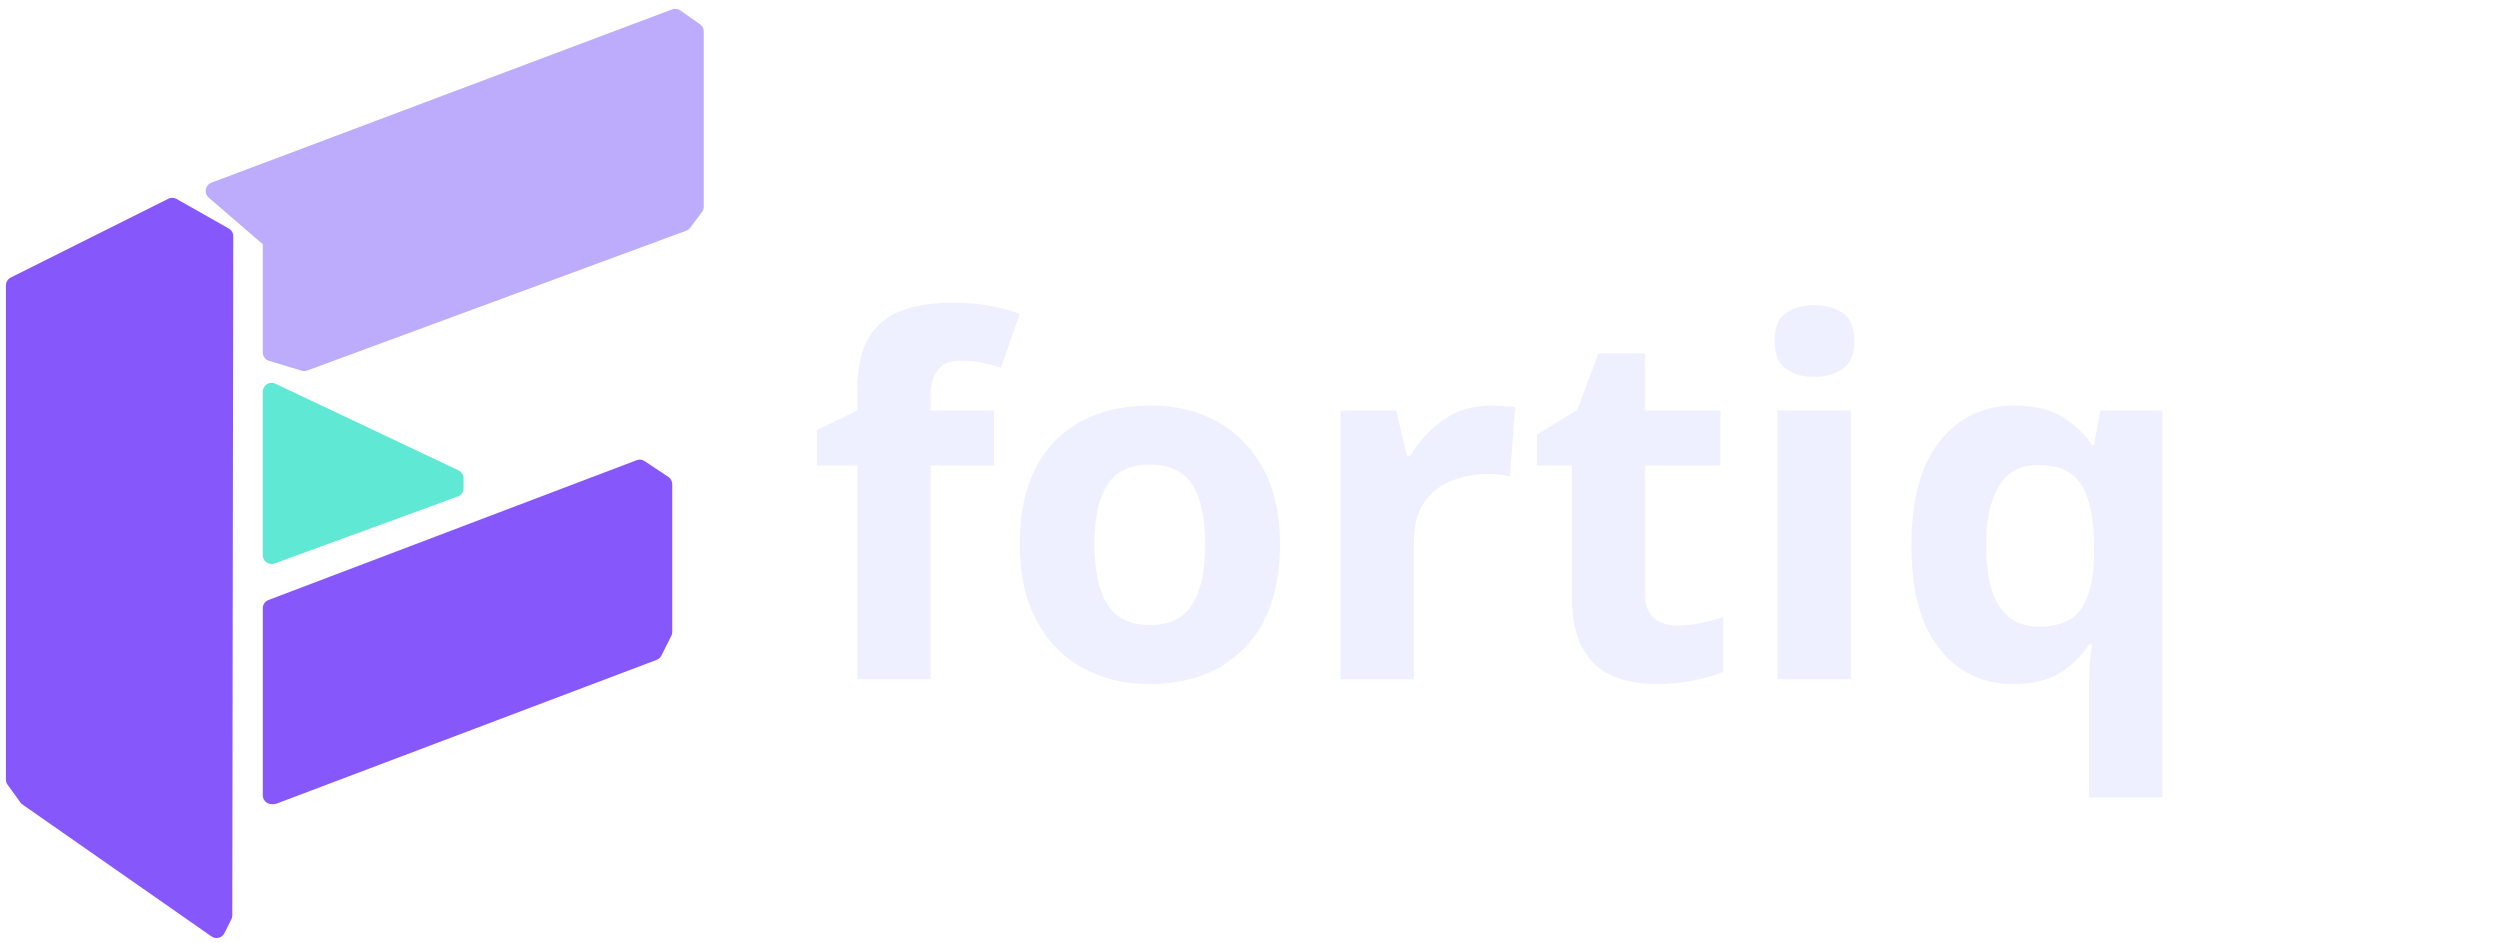
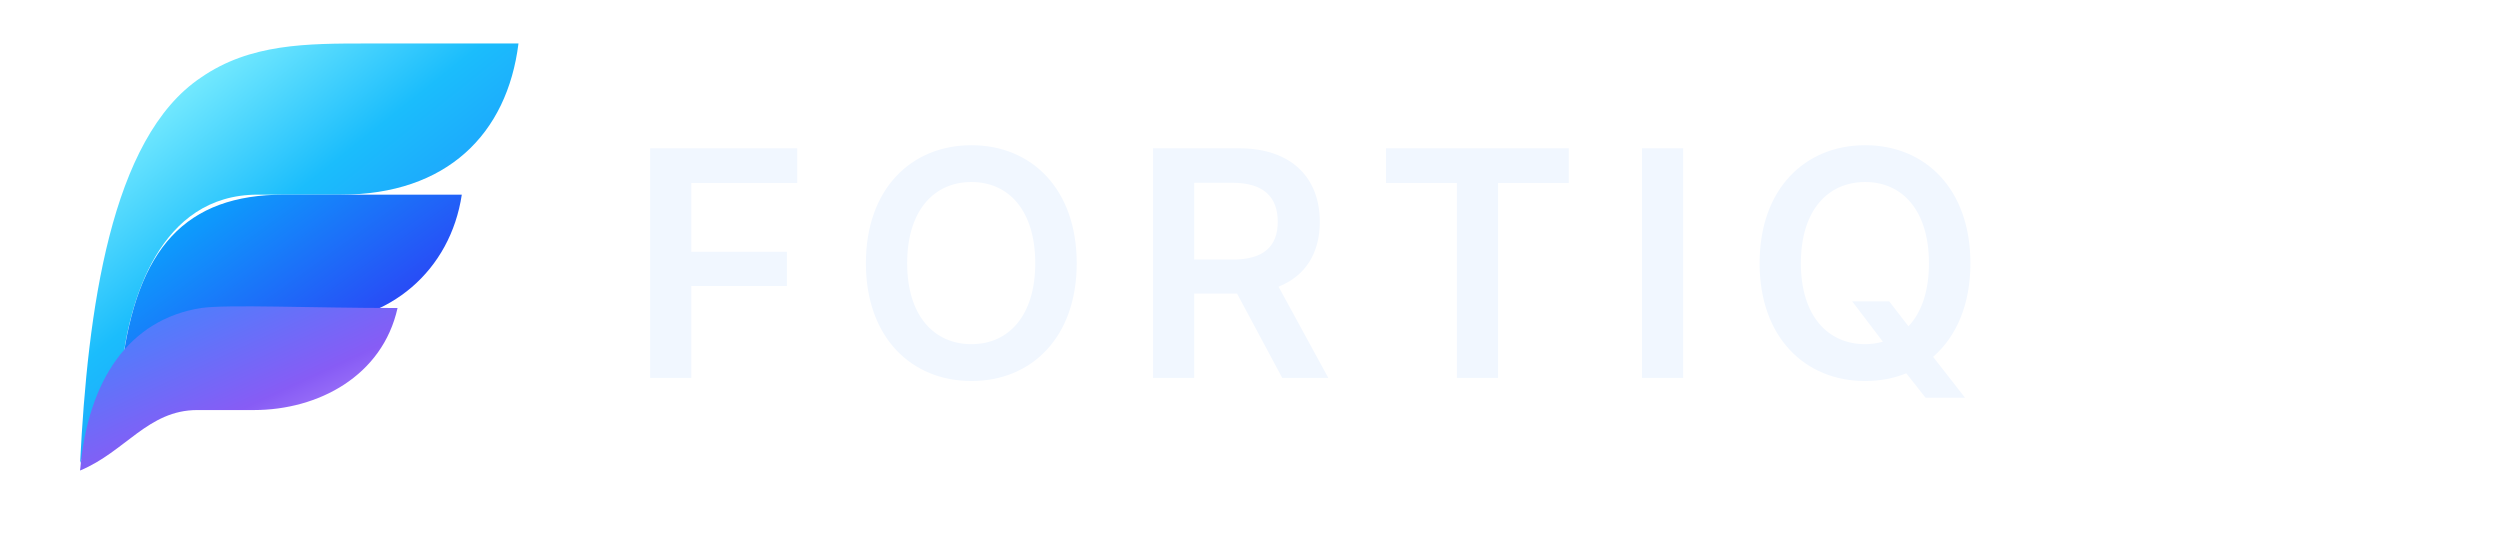
- <svg xmlns="http://www.w3.org/2000/svg" viewBox="0 0 2540 958" role="img" aria-label="FORTIQ">
-   <g transform="translate(-318,-154)">
-     <polygon points="333,444 493,364 546,394 545,1084 538,1098 346,964 333,946" fill="#8657FA" stroke="#8657FA" stroke-width="18" stroke-linejoin="round" />
-     <polygon points="536,348 1004,172 1024,186 1024,364 1012,380 627,522 594,512 594,398" fill="#BDABFB" stroke="#BDABFB" stroke-width="18" stroke-linejoin="round" />
-     <polygon points="594,552 780,640 780,650 594,718" fill="#5FE8D4" stroke="#5FE8D4" stroke-width="18" stroke-linejoin="round" />
-     <polygon points="594,772 968,630 992,646 992,796 982,816 596,962 594,962" fill="#8657FA" stroke="#8657FA" stroke-width="18" stroke-linejoin="round" />
+ <svg xmlns="http://www.w3.org/2000/svg" viewBox="0 0 602 132" role="img" aria-label="FORTIQ">
+   <defs>
+     <linearGradient id="ice" x1=".12" y1=".05" x2=".88" y2=".96">
+       <stop stop-color="#91F8FF" />
+       <stop offset=".4" stop-color="#1BBDFC" />
+       <stop offset="1" stop-color="#2274FC" />
+     </linearGradient>
+     <linearGradient id="mid" x1="0" y1="0" x2="1" y2="1">
+       <stop stop-color="#00C2FF" />
+       <stop offset=".6" stop-color="#284DF6" />
+       <stop offset="1" stop-color="#6F59FD" />
+     </linearGradient>
+     <linearGradient id="violet" x1="0" y1="0" x2=".9" y2="1">
+       <stop stop-color="#398BFF" />
+       <stop offset=".6" stop-color="#875CF5" />
+       <stop offset="1" stop-color="#C8A0FF" />
+     </linearGradient>
+   </defs>
+   <g transform="translate(2,-5) scale(.91)">
+     <path d="M19 128C21 88 27 42 51 26C64 17 79 17 95 17H135C132 41 116 57 88 57H66C40 57 32 85 30 103Z" fill="url(#ice)" />
+     <path d="M30 103C34 71 47 57 73 57H120C117 77 101 91 80 91H62C45 91 33 108 19 130L30 103Z" fill="url(#mid)" />
+     <path d="M19 130C21 106 32 90 51 87C58 86 80 87 103 87C99 105 82 114 65 114H50C37 114 31 125 19 130Z" fill="url(#violet)" />
  </g>
-   <text x="820" y="690" font-family="'SF Pro Rounded','Segoe UI Variable Display','Segoe UI',system-ui,sans-serif" font-size="500" font-weight="700" textLength="1660" lengthAdjust="spacingAndGlyphs" fill="#EEF0FF">fortiq</text>
+   <text x="151" y="91" font-family="Inter, Segoe UI, DejaVu Sans, sans-serif" font-size="76" font-weight="600" letter-spacing="9" fill="#F1F7FF">FORTIQ</text>
</svg>
